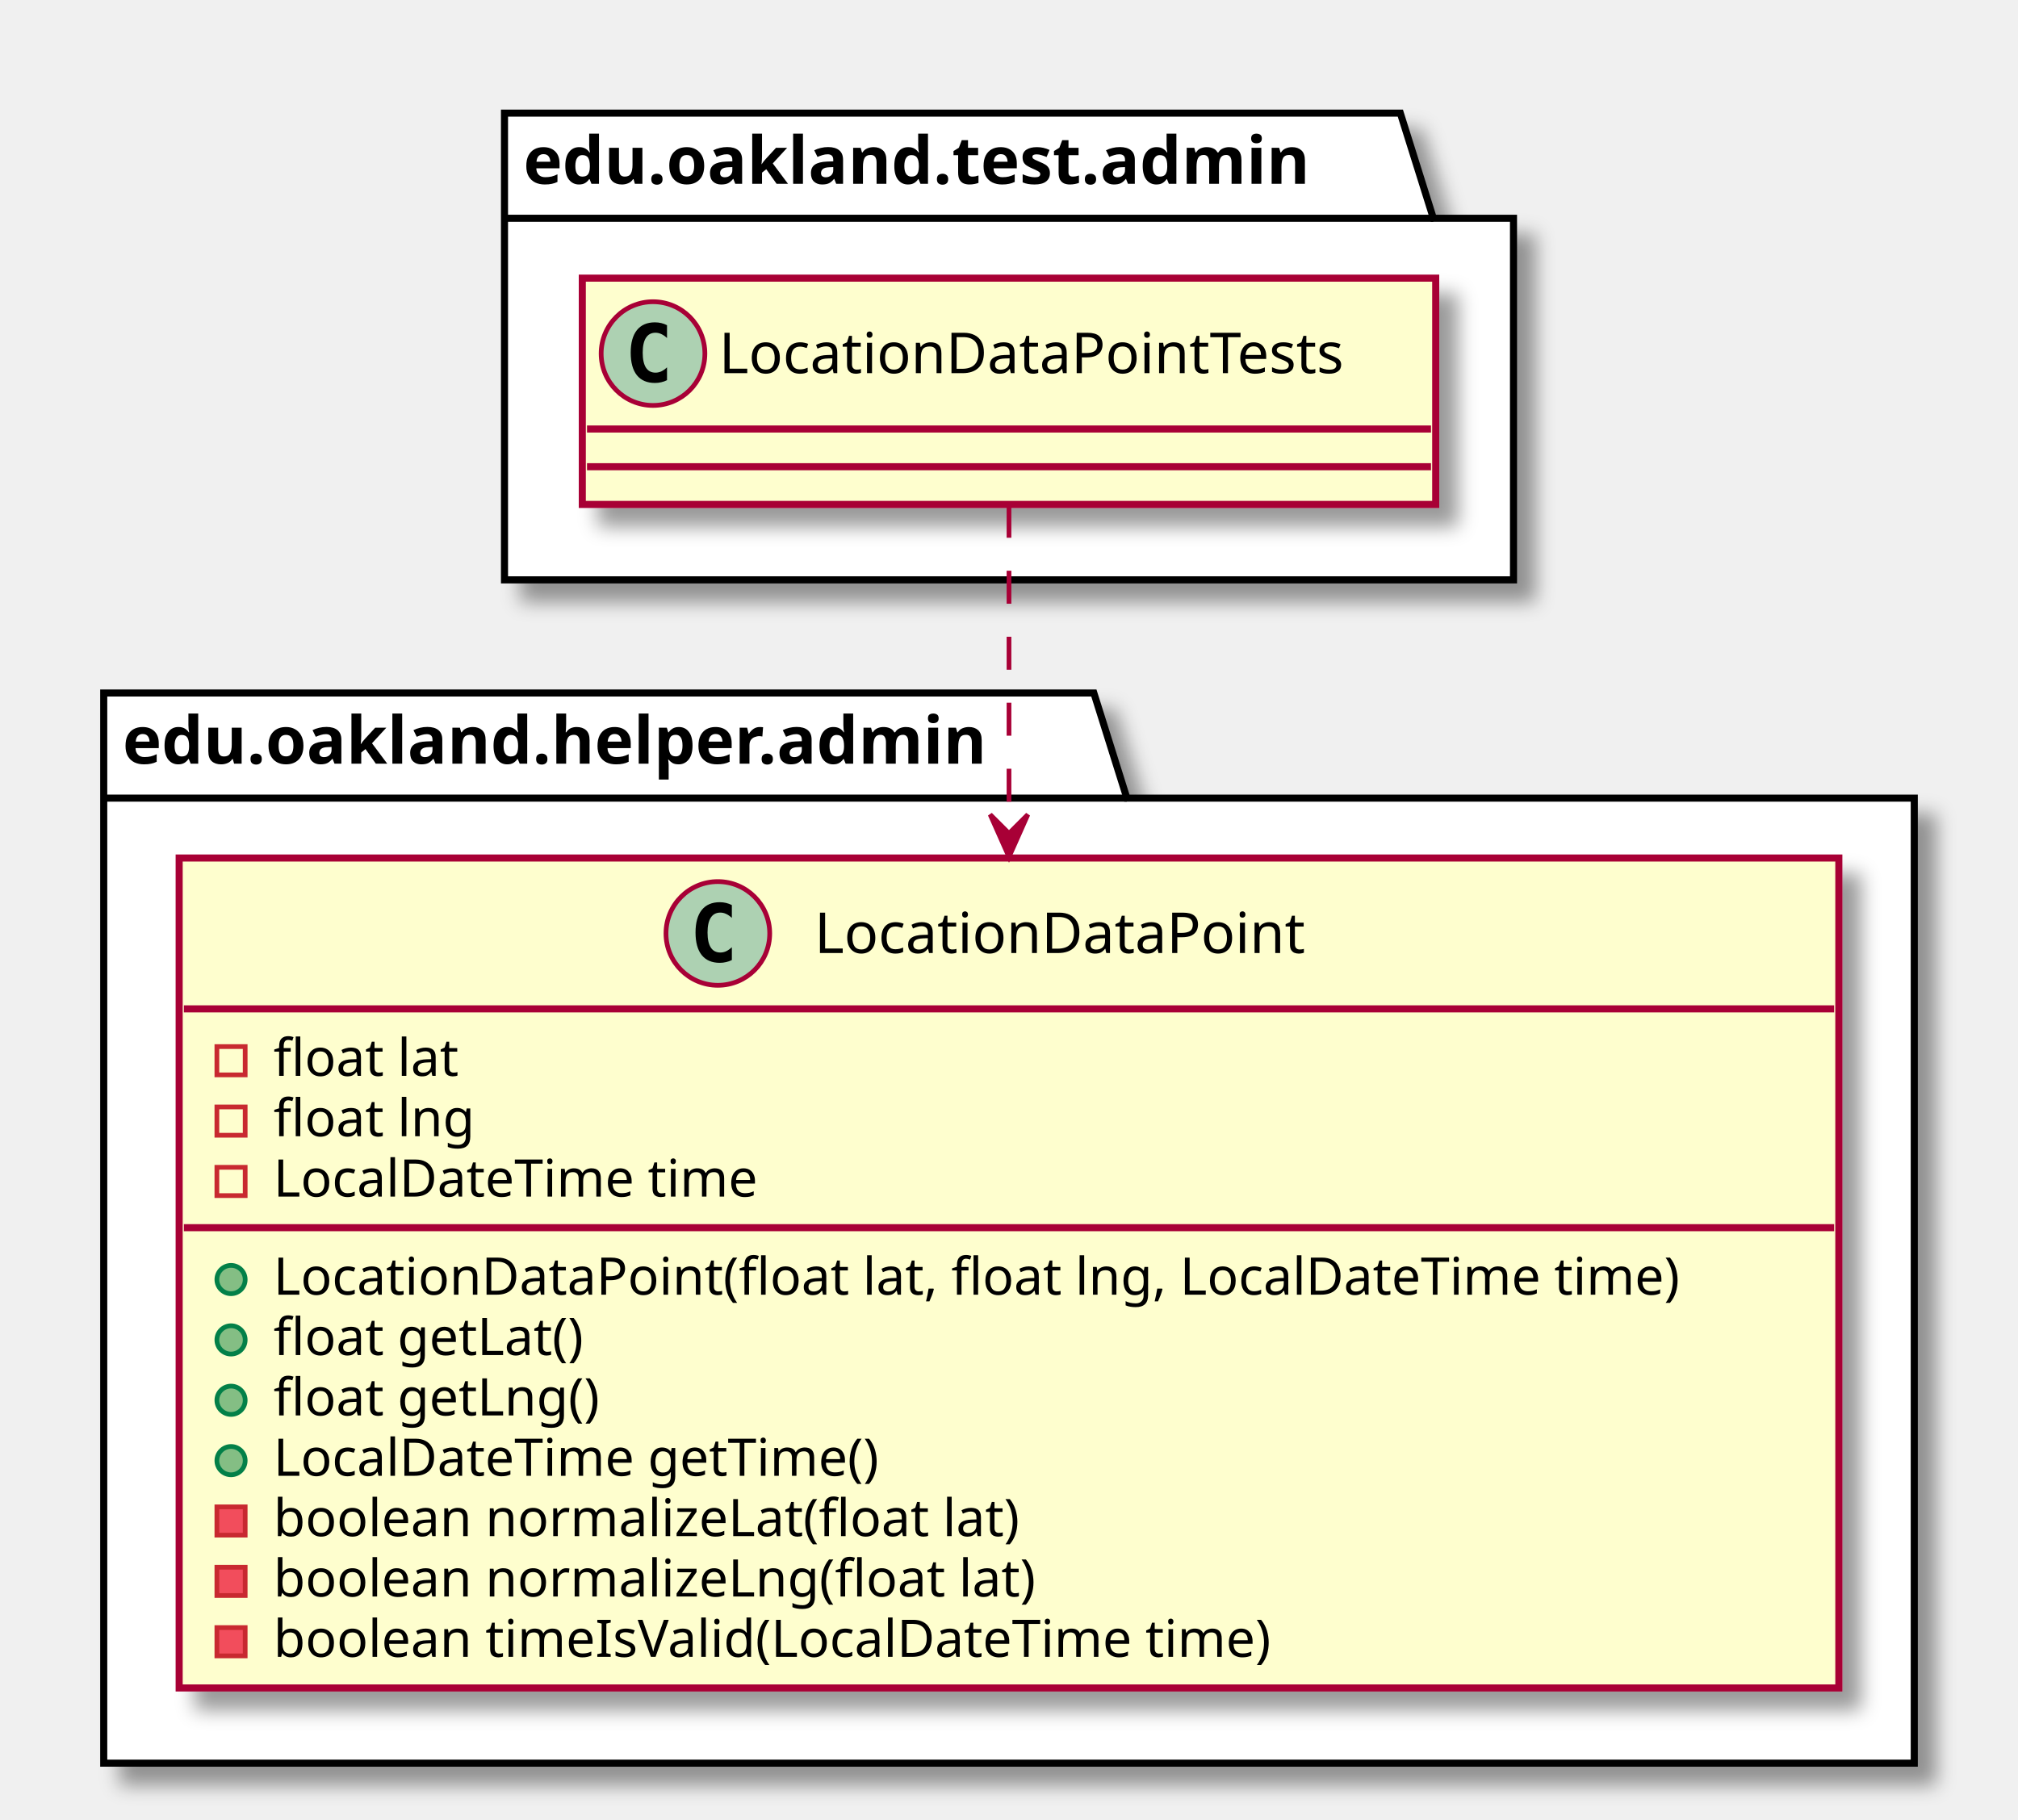
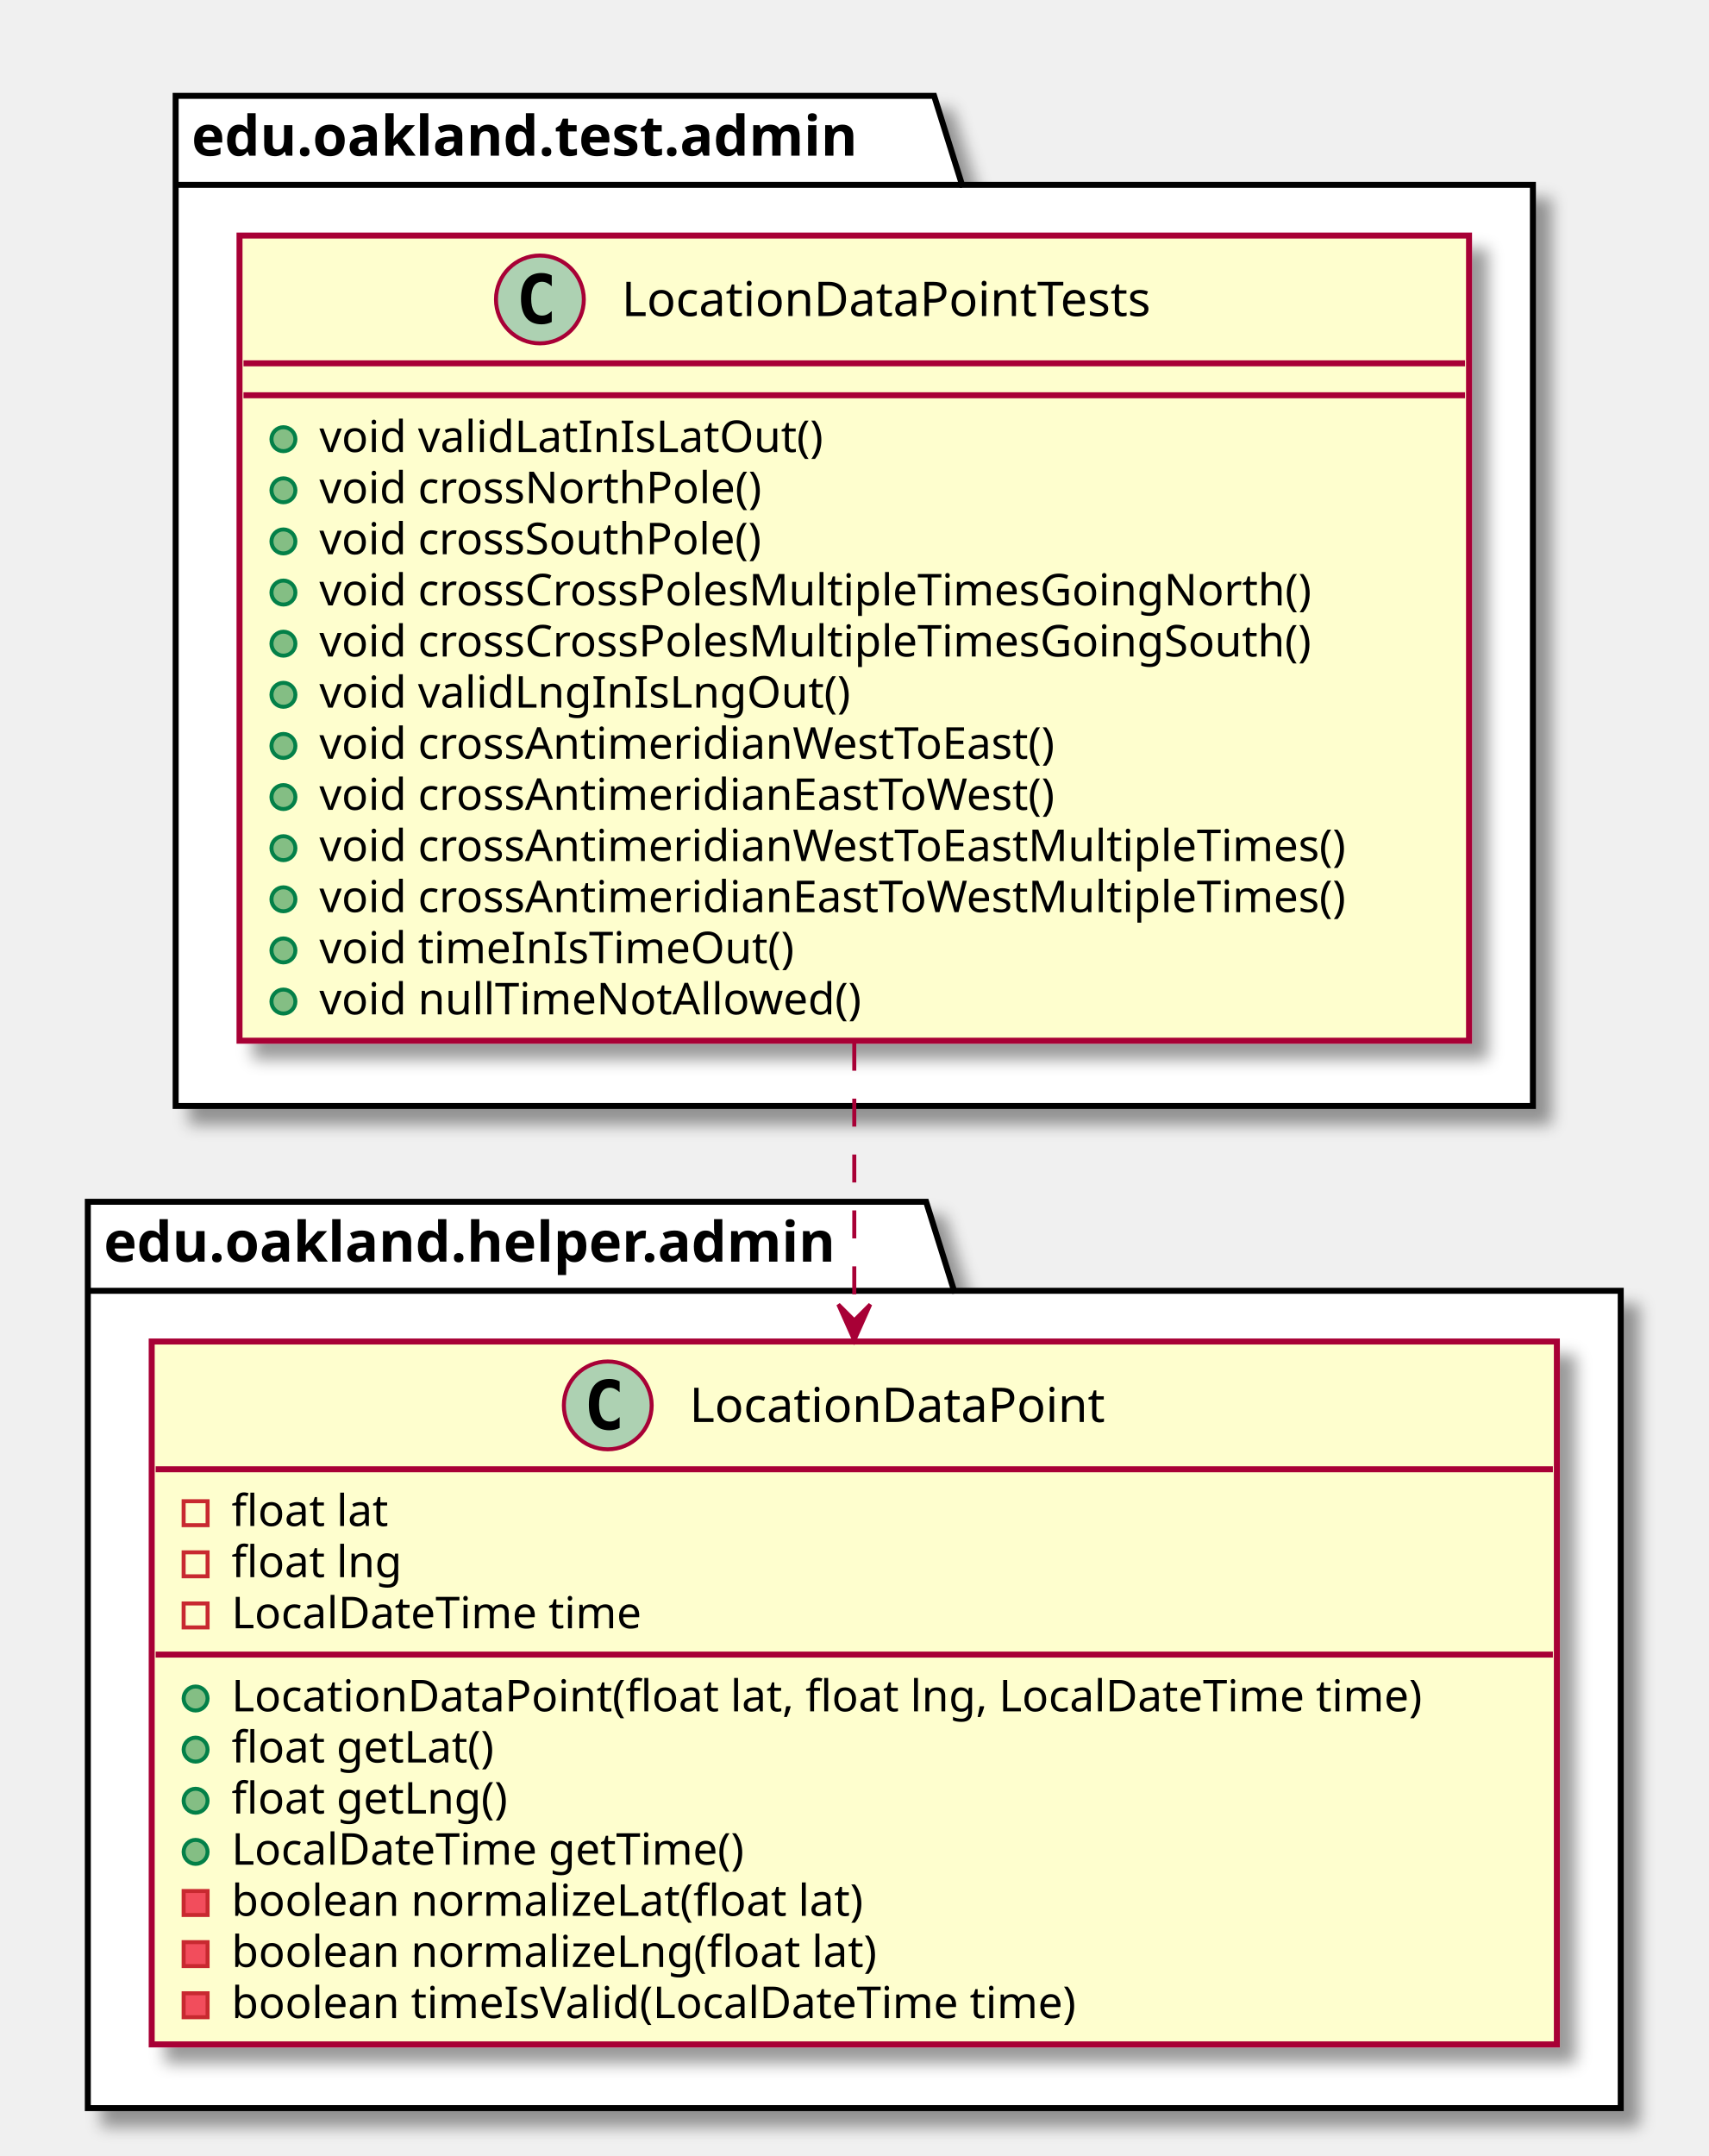
- <svg xmlns="http://www.w3.org/2000/svg" contentScriptType="application/ecmascript" contentStyleType="text/css" height="386px" preserveAspectRatio="none" style="width:428px;height:386px;" version="1.1" viewBox="0 0 428 386" width="428px" zoomAndPan="magnify">
+ <svg xmlns="http://www.w3.org/2000/svg" contentScriptType="application/ecmascript" contentStyleType="text/css" height="540px" preserveAspectRatio="none" style="width:428px;height:540px;" version="1.1" viewBox="0 0 428 540" width="428px" zoomAndPan="magnify">
  <defs>
-     <filter height="300%" id="fdnzyr8duoww6" width="300%" x="-1" y="-1">
+     <filter height="300%" id="f6tfh1qw8n0up" width="300%" x="-1" y="-1">
      <feGaussianBlur result="blurOut" stdDeviation="2.0" />
      <feColorMatrix in="blurOut" result="blurOut2" type="matrix" values="0 0 0 0 0 0 0 0 0 0 0 0 0 0 0 0 0 0 .4 0" />
      <feOffset dx="4.0" dy="4.0" in="blurOut2" result="blurOut3" />
      <feBlend in="SourceGraphic" in2="blurOut3" mode="normal" />
    </filter>
  </defs>
  <g>
-     <polygon fill="#FFFFFF" filter="url(#fdnzyr8duoww6)" points="107,24,297,24,304,46.297,321,46.297,321,123,107,123,107,24" style="stroke: #000000; stroke-width: 1.5;" />
-     <line style="stroke: #000000; stroke-width: 1.5;" x1="107" x2="304" y1="46.297" y2="46.297" />
-     <text fill="#000000" font-family="sans-serif" font-size="14" font-weight="bold" lengthAdjust="spacingAndGlyphs" textLength="184" x="111" y="38.995">edu.oakland.test.admin</text>
-     <polygon fill="#FFFFFF" filter="url(#fdnzyr8duoww6)" points="22,147,232,147,239,169.297,406,169.297,406,374,22,374,22,147" style="stroke: #000000; stroke-width: 1.5;" />
-     <line style="stroke: #000000; stroke-width: 1.5;" x1="22" x2="239" y1="169.297" y2="169.297" />
-     <text fill="#000000" font-family="sans-serif" font-size="14" font-weight="bold" lengthAdjust="spacingAndGlyphs" textLength="204" x="26" y="161.995">edu.oakland.helper.admin</text>
-     <rect fill="#FEFECE" filter="url(#fdnzyr8duoww6)" height="48" id="LocationDataPointTests" style="stroke: #A80036; stroke-width: 1.5;" width="181" x="123.5" y="59" />
-     <ellipse cx="138.5" cy="75" fill="#ADD1B2" rx="11" ry="11" style="stroke: #A80036; stroke-width: 1.0;" />
-     <path d="M141.469,80.641 Q140.891,80.938 140.25,81.078 Q139.609,81.234 138.906,81.234 Q136.406,81.234 135.078,79.594 Q133.766,77.938 133.766,74.812 Q133.766,71.688 135.078,70.031 Q136.406,68.375 138.906,68.375 Q139.609,68.375 140.25,68.531 Q140.906,68.688 141.469,68.984 L141.469,71.703 Q140.844,71.125 140.25,70.859 Q139.656,70.578 139.031,70.578 Q137.688,70.578 137,71.656 Q136.312,72.719 136.312,74.812 Q136.312,76.906 137,77.984 Q137.688,79.047 139.031,79.047 Q139.656,79.047 140.25,78.781 Q140.844,78.5 141.469,77.922 L141.469,80.641 Z " />
-     <text fill="#000000" font-family="sans-serif" font-size="12" lengthAdjust="spacingAndGlyphs" textLength="149" x="152.5" y="79.154">LocationDataPointTests</text>
-     <line style="stroke: #A80036; stroke-width: 1.5;" x1="124.5" x2="303.5" y1="91" y2="91" />
-     <line style="stroke: #A80036; stroke-width: 1.5;" x1="124.5" x2="303.5" y1="99" y2="99" />
-     <rect fill="#FEFECE" filter="url(#fdnzyr8duoww6)" height="176.047" id="LocationDataPoint" style="stroke: #A80036; stroke-width: 1.5;" width="352" x="38" y="182" />
-     <ellipse cx="152.25" cy="198" fill="#ADD1B2" rx="11" ry="11" style="stroke: #A80036; stroke-width: 1.0;" />
-     <path d="M155.219,203.641 Q154.641,203.938 154,204.078 Q153.359,204.234 152.656,204.234 Q150.156,204.234 148.828,202.594 Q147.516,200.938 147.516,197.812 Q147.516,194.688 148.828,193.031 Q150.156,191.375 152.656,191.375 Q153.359,191.375 154,191.531 Q154.656,191.688 155.219,191.984 L155.219,194.703 Q154.594,194.125 154,193.859 Q153.406,193.578 152.781,193.578 Q151.438,193.578 150.75,194.656 Q150.062,195.719 150.062,197.812 Q150.062,199.906 150.75,200.984 Q151.438,202.047 152.781,202.047 Q153.406,202.047 154,201.781 Q154.594,201.5 155.219,200.922 L155.219,203.641 Z " />
-     <text fill="#000000" font-family="sans-serif" font-size="12" lengthAdjust="spacingAndGlyphs" textLength="115" x="172.75" y="202.154">LocationDataPoint</text>
-     <line style="stroke: #A80036; stroke-width: 1.5;" x1="39" x2="389" y1="214" y2="214" />
-     <rect fill="none" height="6" style="stroke: #C82930; stroke-width: 1.0;" width="6" x="46" y="222" />
-     <text fill="#000000" font-family="sans-serif" font-size="11" lengthAdjust="spacingAndGlyphs" textLength="43" x="58" y="228.21">float lat</text>
-     <rect fill="none" height="6" style="stroke: #C82930; stroke-width: 1.0;" width="6" x="46" y="234.805" />
-     <text fill="#000000" font-family="sans-serif" font-size="11" lengthAdjust="spacingAndGlyphs" textLength="46" x="58" y="241.015">float lng</text>
-     <rect fill="none" height="6" style="stroke: #C82930; stroke-width: 1.0;" width="6" x="46" y="247.609" />
-     <text fill="#000000" font-family="sans-serif" font-size="11" lengthAdjust="spacingAndGlyphs" textLength="112" x="58" y="253.82">LocalDateTime time</text>
-     <line style="stroke: #A80036; stroke-width: 1.5;" x1="39" x2="389" y1="260.414" y2="260.414" />
-     <ellipse cx="49" cy="271.414" fill="#84BE84" rx="3" ry="3" style="stroke: #038048; stroke-width: 1.0;" />
-     <text fill="#000000" font-family="sans-serif" font-size="11" lengthAdjust="spacingAndGlyphs" textLength="326" x="58" y="274.625">LocationDataPoint(float lat, float lng, LocalDateTime time)</text>
-     <ellipse cx="49" cy="284.219" fill="#84BE84" rx="3" ry="3" style="stroke: #038048; stroke-width: 1.0;" />
-     <text fill="#000000" font-family="sans-serif" font-size="11" lengthAdjust="spacingAndGlyphs" textLength="72" x="58" y="287.429">float getLat()</text>
-     <ellipse cx="49" cy="297.023" fill="#84BE84" rx="3" ry="3" style="stroke: #038048; stroke-width: 1.0;" />
-     <text fill="#000000" font-family="sans-serif" font-size="11" lengthAdjust="spacingAndGlyphs" textLength="75" x="58" y="300.234">float getLng()</text>
-     <ellipse cx="49" cy="309.828" fill="#84BE84" rx="3" ry="3" style="stroke: #038048; stroke-width: 1.0;" />
-     <text fill="#000000" font-family="sans-serif" font-size="11" lengthAdjust="spacingAndGlyphs" textLength="141" x="58" y="313.039">LocalDateTime getTime()</text>
-     <rect fill="#F24D5C" height="6" style="stroke: #C82930; stroke-width: 1.0;" width="6" x="46" y="319.633" />
-     <text fill="#000000" font-family="sans-serif" font-size="11" lengthAdjust="spacingAndGlyphs" textLength="172" x="58" y="325.843">boolean normalizeLat(float lat)</text>
-     <rect fill="#F24D5C" height="6" style="stroke: #C82930; stroke-width: 1.0;" width="6" x="46" y="332.438" />
-     <text fill="#000000" font-family="sans-serif" font-size="11" lengthAdjust="spacingAndGlyphs" textLength="175" x="58" y="338.648">boolean normalizeLng(float lat)</text>
-     <rect fill="#F24D5C" height="6" style="stroke: #C82930; stroke-width: 1.0;" width="6" x="46" y="345.242" />
-     <text fill="#000000" font-family="sans-serif" font-size="11" lengthAdjust="spacingAndGlyphs" textLength="231" x="58" y="351.453">boolean timeIsValid(LocalDateTime time)</text>
-     <path d="M214,107.06 C214,124.85 214,150.74 214,176.61 " fill="none" id="LocationDataPointTests-&gt;LocationDataPoint" style="stroke: #A80036; stroke-width: 1.0; stroke-dasharray: 7.0,7.0;" />
-     <polygon fill="#A80036" points="214,181.78,218,172.78,214,176.78,210,172.78,214,181.78" style="stroke: #A80036; stroke-width: 1.0;" />
+     <polygon fill="#FFFFFF" filter="url(#f6tfh1qw8n0up)" points="44,24,234,24,241,46.297,384,46.297,384,277,44,277,44,24" style="stroke: #000000; stroke-width: 1.5;" />
+     <line style="stroke: #000000; stroke-width: 1.5;" x1="44" x2="241" y1="46.297" y2="46.297" />
+     <text fill="#000000" font-family="sans-serif" font-size="14" font-weight="bold" lengthAdjust="spacingAndGlyphs" textLength="184" x="48" y="38.995">edu.oakland.test.admin</text>
+     <polygon fill="#FFFFFF" filter="url(#f6tfh1qw8n0up)" points="22,301,232,301,239,323.297,406,323.297,406,528,22,528,22,301" style="stroke: #000000; stroke-width: 1.5;" />
+     <line style="stroke: #000000; stroke-width: 1.5;" x1="22" x2="239" y1="323.297" y2="323.297" />
+     <text fill="#000000" font-family="sans-serif" font-size="14" font-weight="bold" lengthAdjust="spacingAndGlyphs" textLength="204" x="26" y="315.995">edu.oakland.helper.admin</text>
+     <rect fill="#FEFECE" filter="url(#f6tfh1qw8n0up)" height="201.656" id="LocationDataPointTests" style="stroke: #A80036; stroke-width: 1.5;" width="308" x="60" y="59" />
+     <ellipse cx="135.25" cy="75" fill="#ADD1B2" rx="11" ry="11" style="stroke: #A80036; stroke-width: 1.0;" />
+     <path d="M138.219,80.641 Q137.641,80.938 137,81.078 Q136.359,81.234 135.656,81.234 Q133.156,81.234 131.828,79.594 Q130.516,77.938 130.516,74.812 Q130.516,71.688 131.828,70.031 Q133.156,68.375 135.656,68.375 Q136.359,68.375 137,68.531 Q137.656,68.688 138.219,68.984 L138.219,71.703 Q137.594,71.125 137,70.859 Q136.406,70.578 135.781,70.578 Q134.438,70.578 133.75,71.656 Q133.062,72.719 133.062,74.812 Q133.062,76.906 133.75,77.984 Q134.438,79.047 135.781,79.047 Q136.406,79.047 137,78.781 Q137.594,78.5 138.219,77.922 L138.219,80.641 Z " />
+     <text fill="#000000" font-family="sans-serif" font-size="12" lengthAdjust="spacingAndGlyphs" textLength="149" x="155.75" y="79.154">LocationDataPointTests</text>
+     <line style="stroke: #A80036; stroke-width: 1.5;" x1="61" x2="367" y1="91" y2="91" />
+     <line style="stroke: #A80036; stroke-width: 1.5;" x1="61" x2="367" y1="99" y2="99" />
+     <ellipse cx="71" cy="110" fill="#84BE84" rx="3" ry="3" style="stroke: #038048; stroke-width: 1.0;" />
+     <text fill="#000000" font-family="sans-serif" font-size="11" lengthAdjust="spacingAndGlyphs" textLength="135" x="80" y="113.21">void validLatInIsLatOut()</text>
+     <ellipse cx="71" cy="122.805" fill="#84BE84" rx="3" ry="3" style="stroke: #038048; stroke-width: 1.0;" />
+     <text fill="#000000" font-family="sans-serif" font-size="11" lengthAdjust="spacingAndGlyphs" textLength="122" x="80" y="126.015">void crossNorthPole()</text>
+     <ellipse cx="71" cy="135.609" fill="#84BE84" rx="3" ry="3" style="stroke: #038048; stroke-width: 1.0;" />
+     <text fill="#000000" font-family="sans-serif" font-size="11" lengthAdjust="spacingAndGlyphs" textLength="124" x="80" y="138.82">void crossSouthPole()</text>
+     <ellipse cx="71" cy="148.414" fill="#84BE84" rx="3" ry="3" style="stroke: #038048; stroke-width: 1.0;" />
+     <text fill="#000000" font-family="sans-serif" font-size="11" lengthAdjust="spacingAndGlyphs" textLength="274" x="80" y="151.625">void crossCrossPolesMultipleTimesGoingNorth()</text>
+     <ellipse cx="71" cy="161.219" fill="#84BE84" rx="3" ry="3" style="stroke: #038048; stroke-width: 1.0;" />
+     <text fill="#000000" font-family="sans-serif" font-size="11" lengthAdjust="spacingAndGlyphs" textLength="276" x="80" y="164.429">void crossCrossPolesMultipleTimesGoingSouth()</text>
+     <ellipse cx="71" cy="174.023" fill="#84BE84" rx="3" ry="3" style="stroke: #038048; stroke-width: 1.0;" />
+     <text fill="#000000" font-family="sans-serif" font-size="11" lengthAdjust="spacingAndGlyphs" textLength="141" x="80" y="177.234">void validLngInIsLngOut()</text>
+     <ellipse cx="71" cy="186.828" fill="#84BE84" rx="3" ry="3" style="stroke: #038048; stroke-width: 1.0;" />
+     <text fill="#000000" font-family="sans-serif" font-size="11" lengthAdjust="spacingAndGlyphs" textLength="204" x="80" y="190.039">void crossAntimeridianWestToEast()</text>
+     <ellipse cx="71" cy="199.633" fill="#84BE84" rx="3" ry="3" style="stroke: #038048; stroke-width: 1.0;" />
+     <text fill="#000000" font-family="sans-serif" font-size="11" lengthAdjust="spacingAndGlyphs" textLength="204" x="80" y="202.843">void crossAntimeridianEastToWest()</text>
+     <ellipse cx="71" cy="212.438" fill="#84BE84" rx="3" ry="3" style="stroke: #038048; stroke-width: 1.0;" />
+     <text fill="#000000" font-family="sans-serif" font-size="11" lengthAdjust="spacingAndGlyphs" textLength="282" x="80" y="215.648">void crossAntimeridianWestToEastMultipleTimes()</text>
+     <ellipse cx="71" cy="225.242" fill="#84BE84" rx="3" ry="3" style="stroke: #038048; stroke-width: 1.0;" />
+     <text fill="#000000" font-family="sans-serif" font-size="11" lengthAdjust="spacingAndGlyphs" textLength="282" x="80" y="228.453">void crossAntimeridianEastToWestMultipleTimes()</text>
+     <ellipse cx="71" cy="238.047" fill="#84BE84" rx="3" ry="3" style="stroke: #038048; stroke-width: 1.0;" />
+     <text fill="#000000" font-family="sans-serif" font-size="11" lengthAdjust="spacingAndGlyphs" textLength="128" x="80" y="241.257">void timeInIsTimeOut()</text>
+     <ellipse cx="71" cy="250.852" fill="#84BE84" rx="3" ry="3" style="stroke: #038048; stroke-width: 1.0;" />
+     <text fill="#000000" font-family="sans-serif" font-size="11" lengthAdjust="spacingAndGlyphs" textLength="145" x="80" y="254.062">void nullTimeNotAllowed()</text>
+     <rect fill="#FEFECE" filter="url(#f6tfh1qw8n0up)" height="176.047" id="LocationDataPoint" style="stroke: #A80036; stroke-width: 1.5;" width="352" x="38" y="336" />
+     <ellipse cx="152.25" cy="352" fill="#ADD1B2" rx="11" ry="11" style="stroke: #A80036; stroke-width: 1.0;" />
+     <path d="M155.219,357.641 Q154.641,357.938 154,358.078 Q153.359,358.234 152.656,358.234 Q150.156,358.234 148.828,356.594 Q147.516,354.938 147.516,351.812 Q147.516,348.688 148.828,347.031 Q150.156,345.375 152.656,345.375 Q153.359,345.375 154,345.531 Q154.656,345.688 155.219,345.984 L155.219,348.703 Q154.594,348.125 154,347.859 Q153.406,347.578 152.781,347.578 Q151.438,347.578 150.75,348.656 Q150.062,349.719 150.062,351.812 Q150.062,353.906 150.75,354.984 Q151.438,356.047 152.781,356.047 Q153.406,356.047 154,355.781 Q154.594,355.5 155.219,354.922 L155.219,357.641 Z " />
+     <text fill="#000000" font-family="sans-serif" font-size="12" lengthAdjust="spacingAndGlyphs" textLength="115" x="172.75" y="356.154">LocationDataPoint</text>
+     <line style="stroke: #A80036; stroke-width: 1.5;" x1="39" x2="389" y1="368" y2="368" />
+     <rect fill="none" height="6" style="stroke: #C82930; stroke-width: 1.0;" width="6" x="46" y="376" />
+     <text fill="#000000" font-family="sans-serif" font-size="11" lengthAdjust="spacingAndGlyphs" textLength="43" x="58" y="382.21">float lat</text>
+     <rect fill="none" height="6" style="stroke: #C82930; stroke-width: 1.0;" width="6" x="46" y="388.805" />
+     <text fill="#000000" font-family="sans-serif" font-size="11" lengthAdjust="spacingAndGlyphs" textLength="46" x="58" y="395.015">float lng</text>
+     <rect fill="none" height="6" style="stroke: #C82930; stroke-width: 1.0;" width="6" x="46" y="401.609" />
+     <text fill="#000000" font-family="sans-serif" font-size="11" lengthAdjust="spacingAndGlyphs" textLength="112" x="58" y="407.82">LocalDateTime time</text>
+     <line style="stroke: #A80036; stroke-width: 1.5;" x1="39" x2="389" y1="414.414" y2="414.414" />
+     <ellipse cx="49" cy="425.414" fill="#84BE84" rx="3" ry="3" style="stroke: #038048; stroke-width: 1.0;" />
+     <text fill="#000000" font-family="sans-serif" font-size="11" lengthAdjust="spacingAndGlyphs" textLength="326" x="58" y="428.625">LocationDataPoint(float lat, float lng, LocalDateTime time)</text>
+     <ellipse cx="49" cy="438.219" fill="#84BE84" rx="3" ry="3" style="stroke: #038048; stroke-width: 1.0;" />
+     <text fill="#000000" font-family="sans-serif" font-size="11" lengthAdjust="spacingAndGlyphs" textLength="72" x="58" y="441.429">float getLat()</text>
+     <ellipse cx="49" cy="451.023" fill="#84BE84" rx="3" ry="3" style="stroke: #038048; stroke-width: 1.0;" />
+     <text fill="#000000" font-family="sans-serif" font-size="11" lengthAdjust="spacingAndGlyphs" textLength="75" x="58" y="454.234">float getLng()</text>
+     <ellipse cx="49" cy="463.828" fill="#84BE84" rx="3" ry="3" style="stroke: #038048; stroke-width: 1.0;" />
+     <text fill="#000000" font-family="sans-serif" font-size="11" lengthAdjust="spacingAndGlyphs" textLength="141" x="58" y="467.039">LocalDateTime getTime()</text>
+     <rect fill="#F24D5C" height="6" style="stroke: #C82930; stroke-width: 1.0;" width="6" x="46" y="473.633" />
+     <text fill="#000000" font-family="sans-serif" font-size="11" lengthAdjust="spacingAndGlyphs" textLength="172" x="58" y="479.843">boolean normalizeLat(float lat)</text>
+     <rect fill="#F24D5C" height="6" style="stroke: #C82930; stroke-width: 1.0;" width="6" x="46" y="486.438" />
+     <text fill="#000000" font-family="sans-serif" font-size="11" lengthAdjust="spacingAndGlyphs" textLength="175" x="58" y="492.648">boolean normalizeLng(float lat)</text>
+     <rect fill="#F24D5C" height="6" style="stroke: #C82930; stroke-width: 1.0;" width="6" x="46" y="499.242" />
+     <text fill="#000000" font-family="sans-serif" font-size="11" lengthAdjust="spacingAndGlyphs" textLength="231" x="58" y="505.453">boolean timeIsValid(LocalDateTime time)</text>
+     <path d="M214,261.17 C214,284 214,308.16 214,330.65 " fill="none" id="LocationDataPointTests-&gt;LocationDataPoint" style="stroke: #A80036; stroke-width: 1.0; stroke-dasharray: 7.0,7.0;" />
+     <polygon fill="#A80036" points="214,335.72,218,326.72,214,330.72,210,326.72,214,335.72" style="stroke: #A80036; stroke-width: 1.0;" />
  </g>
</svg>
